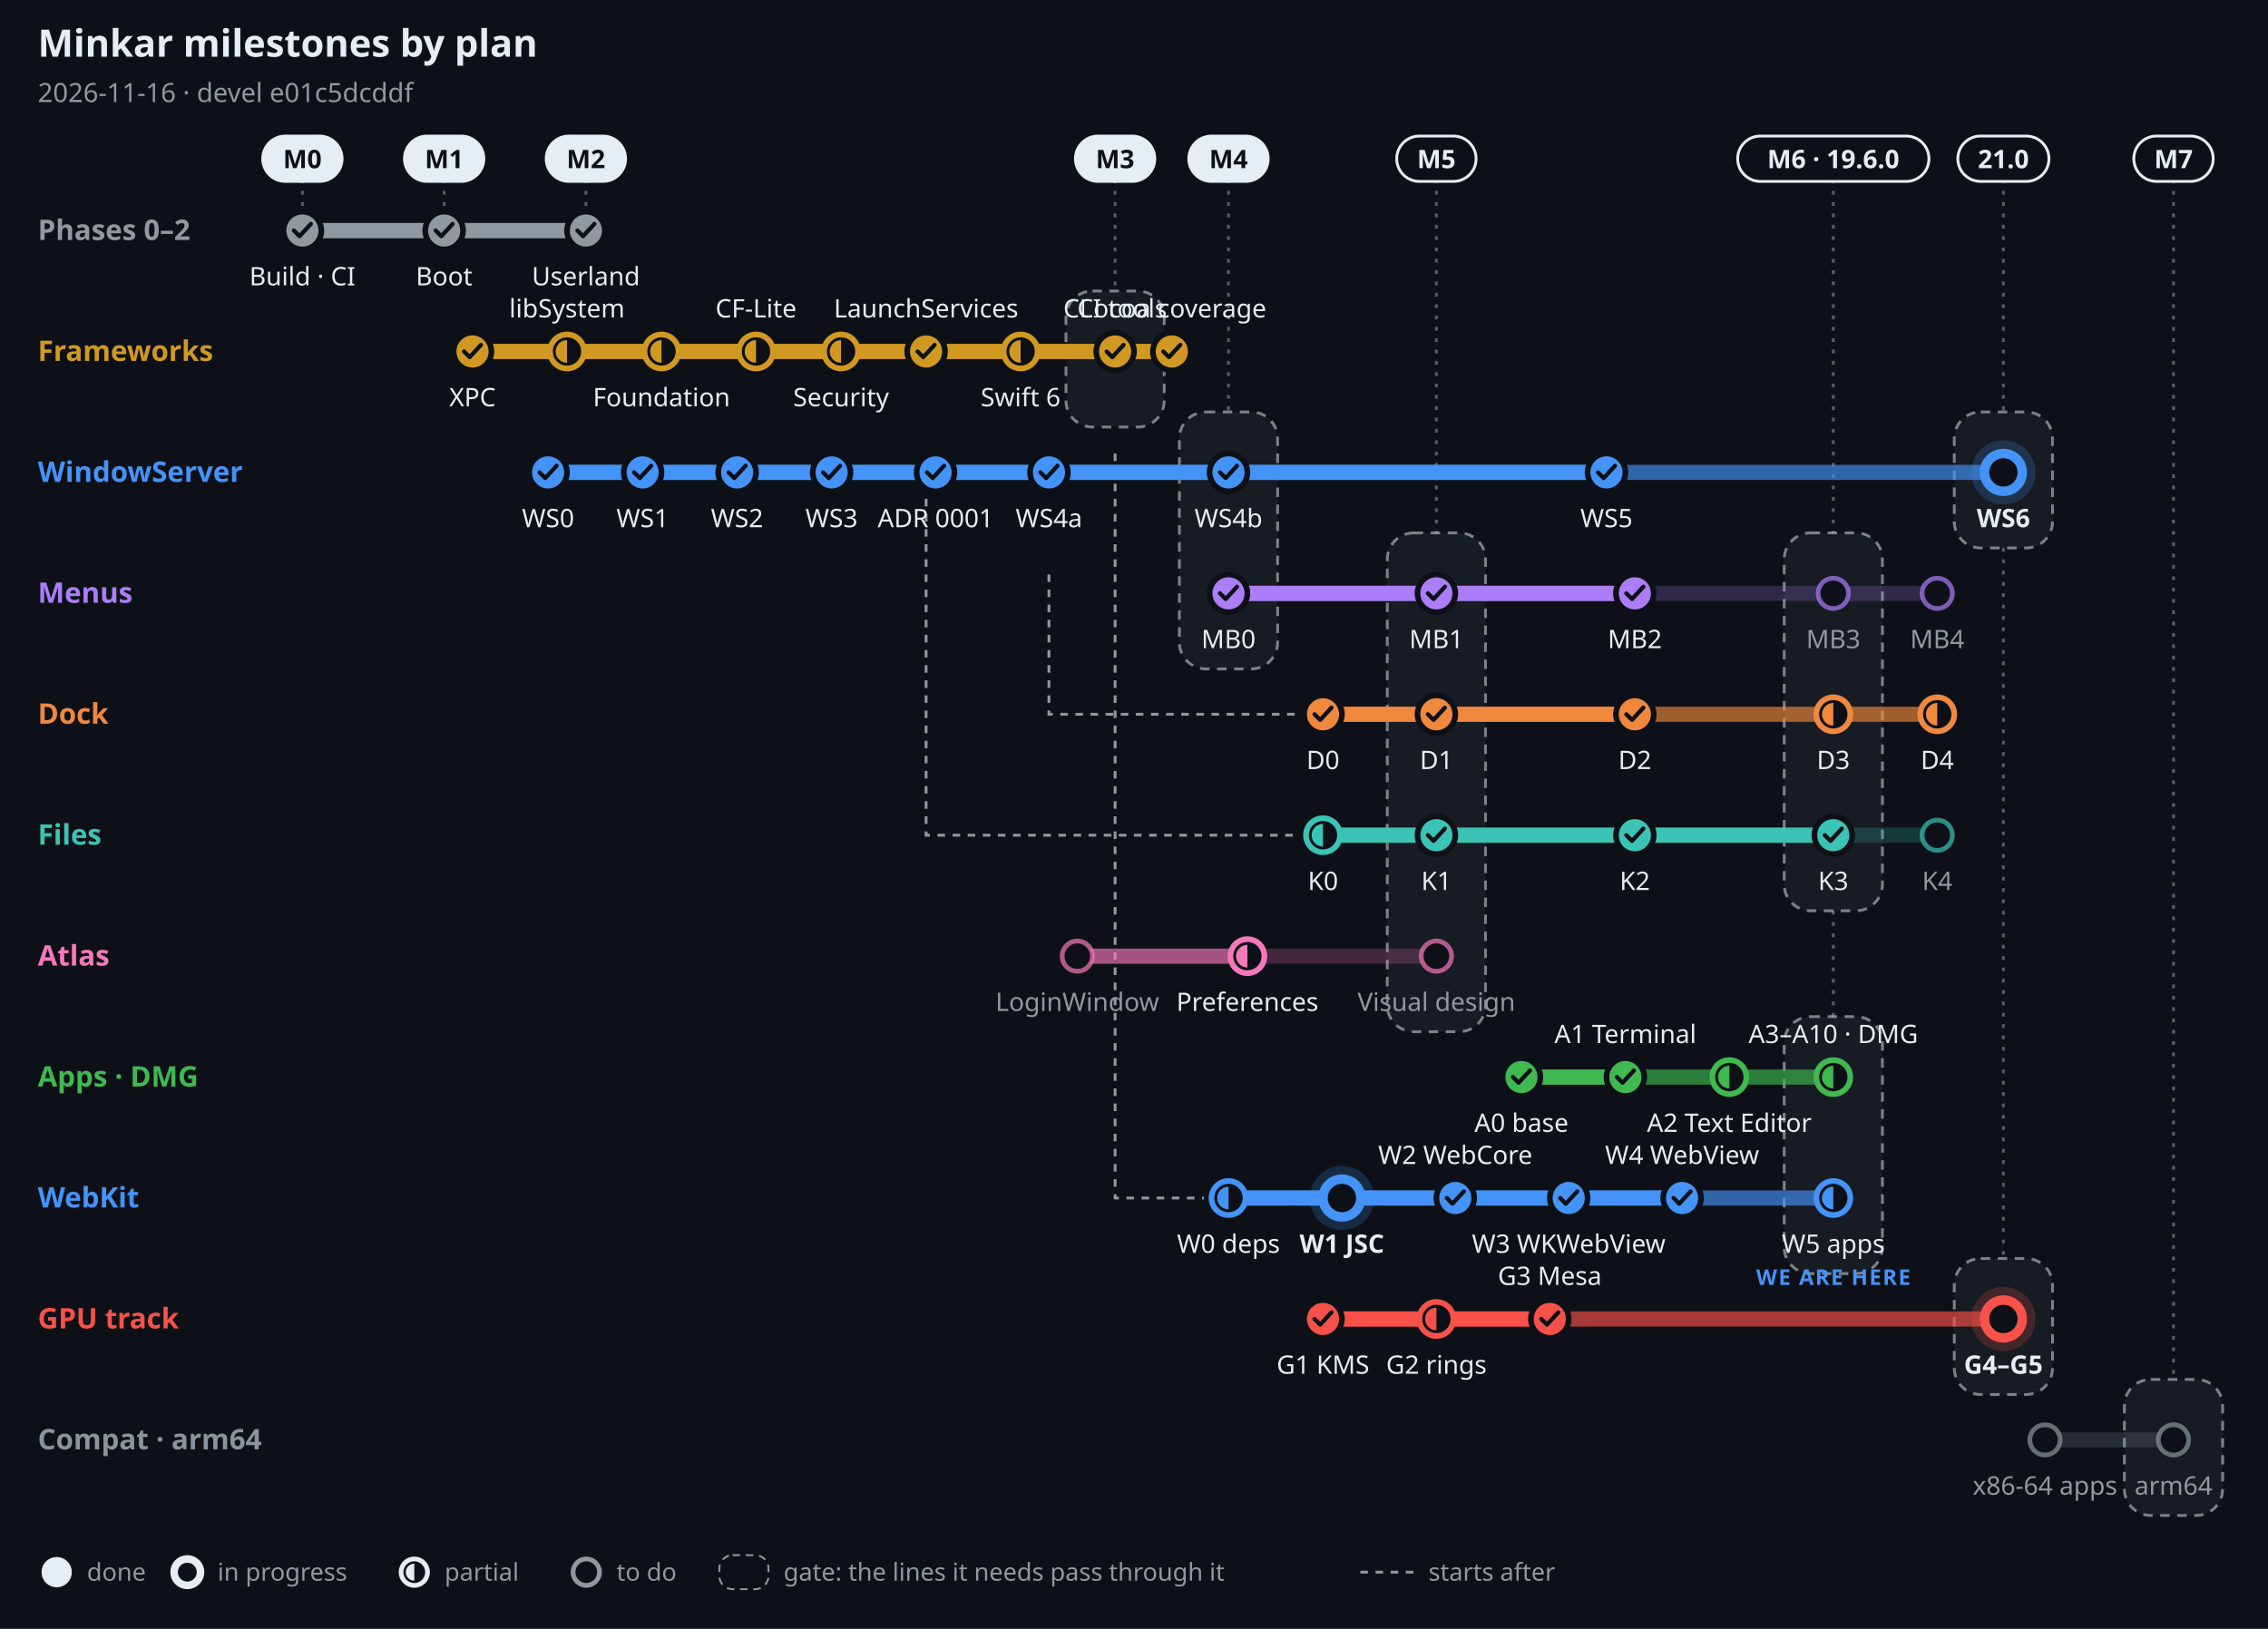
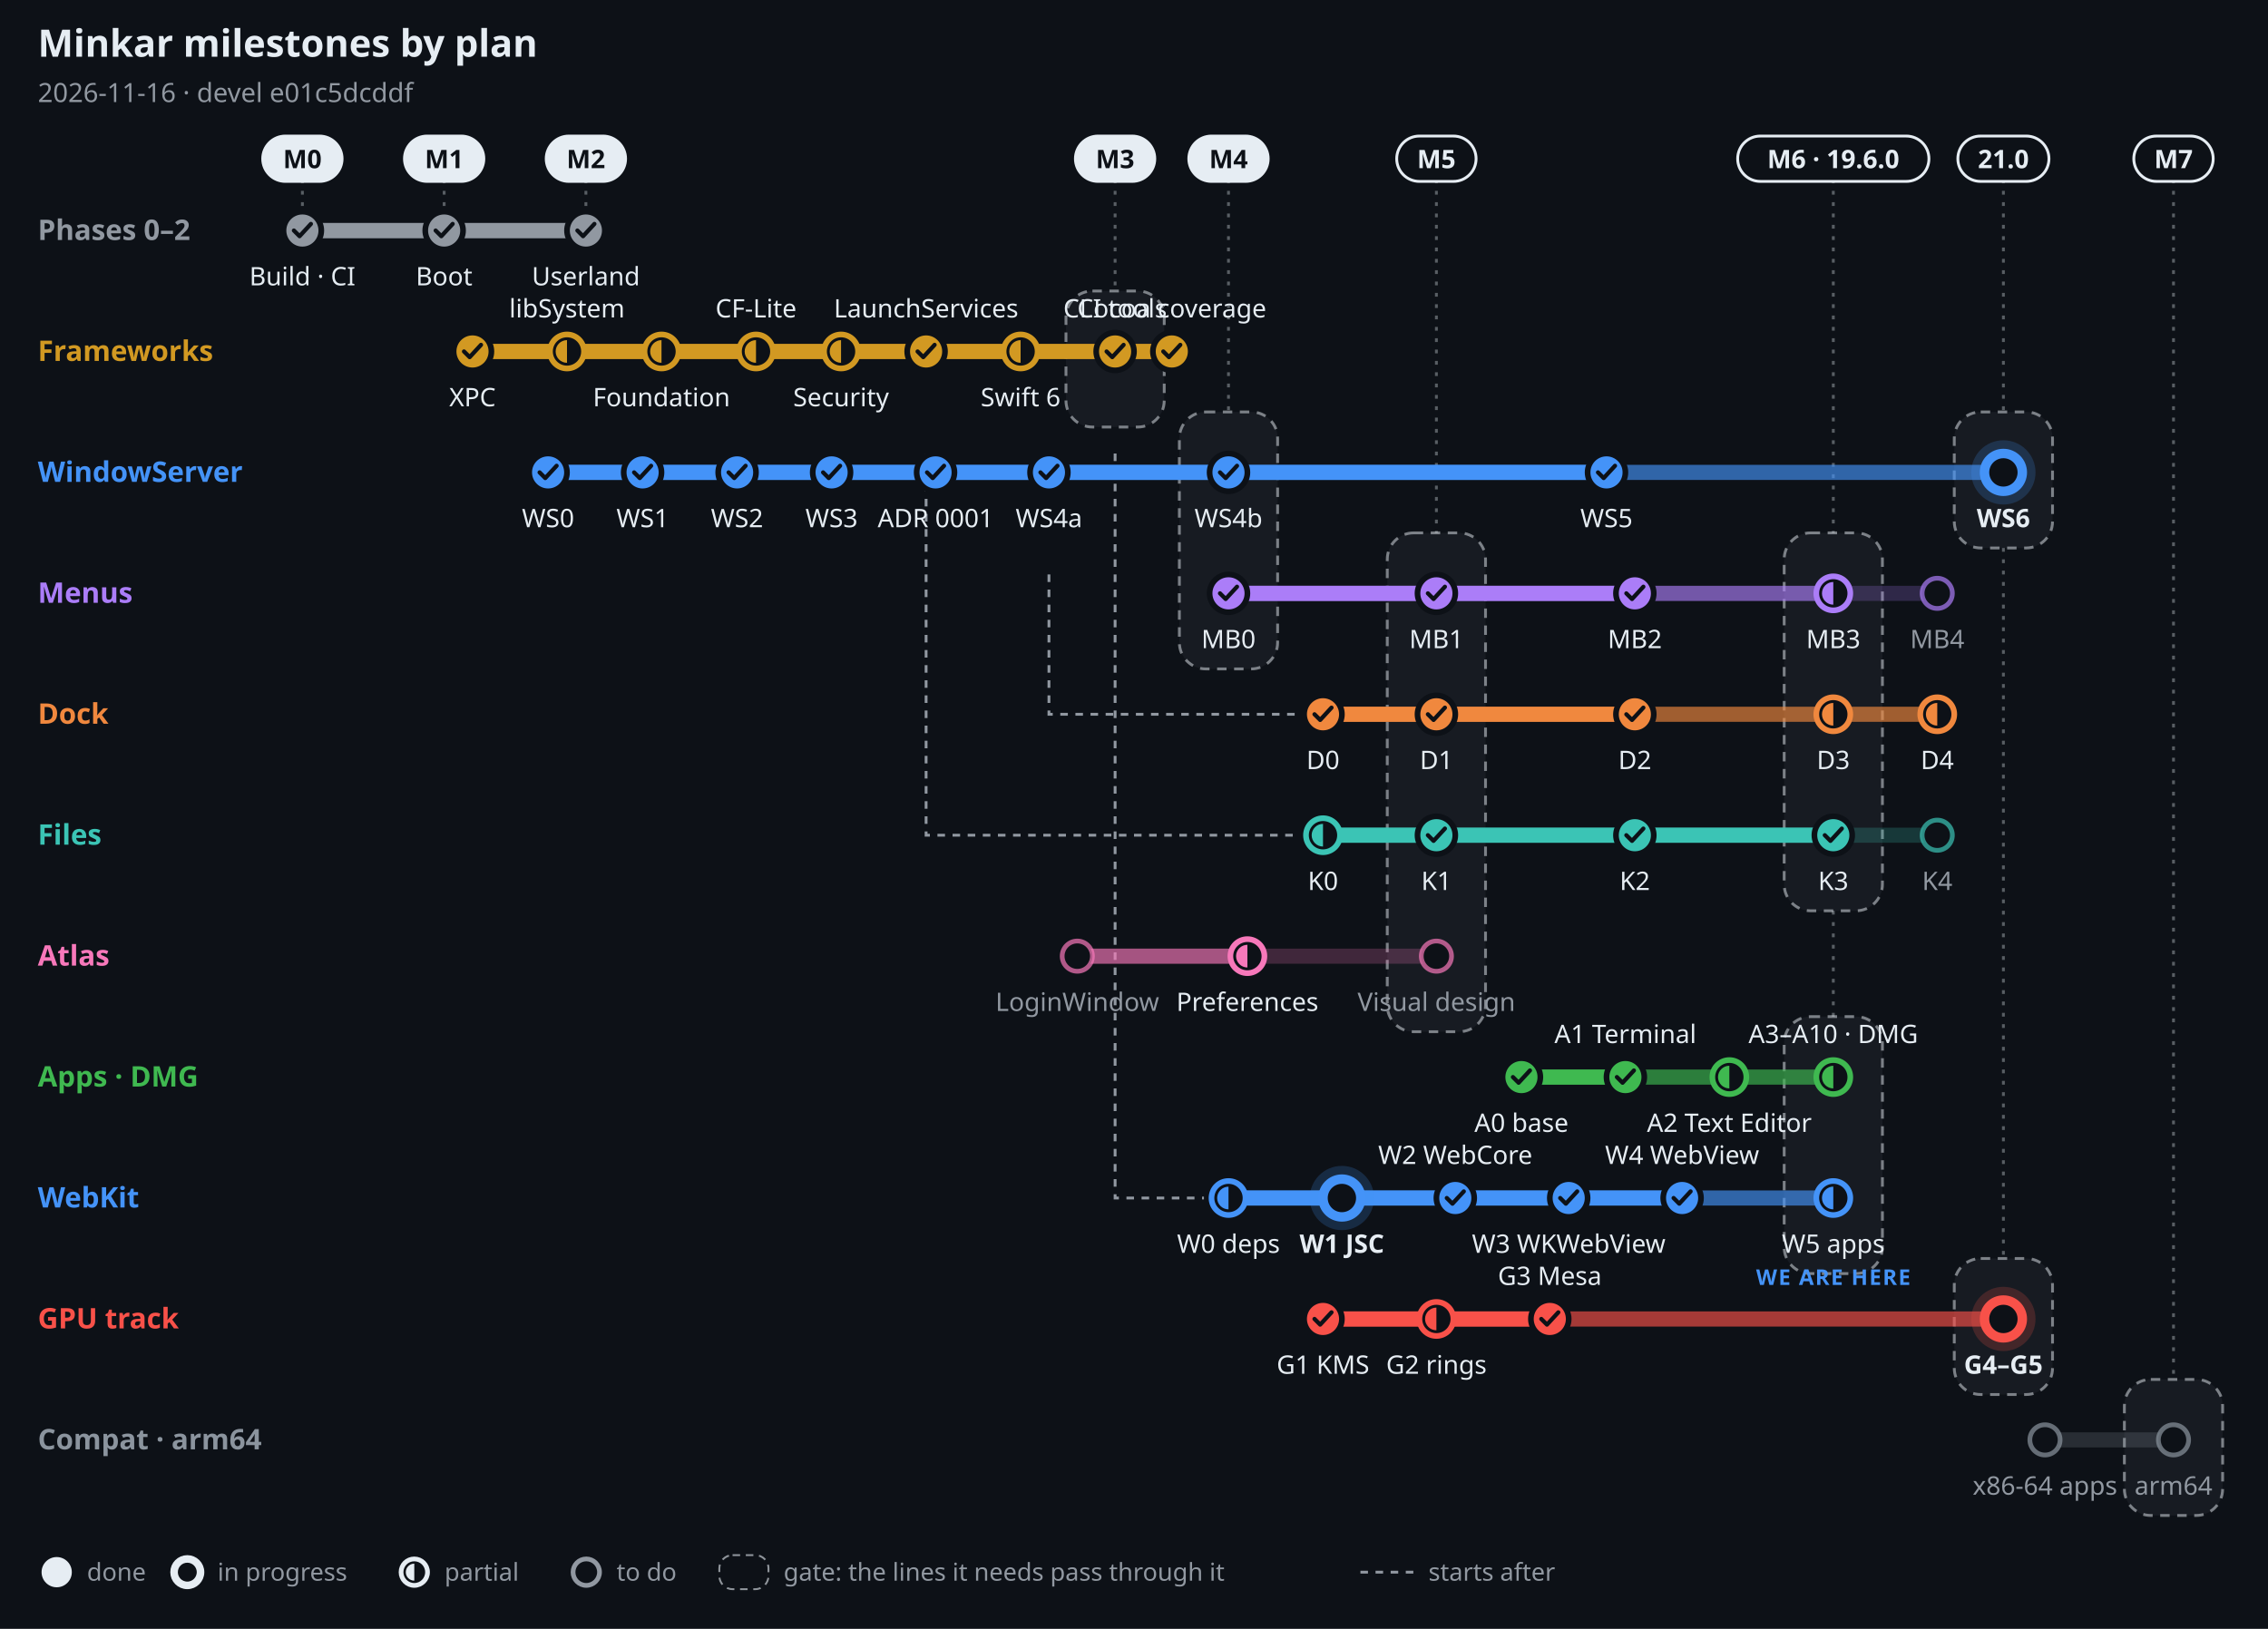
<svg xmlns="http://www.w3.org/2000/svg" width="1200" height="862" viewBox="0 0 1200 862" font-family="-apple-system, BlinkMacSystemFont, 'Segoe UI', 'Noto Sans', Helvetica, Arial, sans-serif" role="img" aria-label="Minkar milestones by plan, 2026-11-16">
  <rect width="1200" height="862" fill="#0d1117" />
  <text x="20" y="30" font-size="20" font-weight="700" fill="#e6edf3" text-anchor="start">Minkar milestones by plan</text>
  <text x="20" y="54" font-size="14" font-weight="400" fill="#9198a1" text-anchor="start">2026-11-16 · devel e01c5dcddf</text>
  <line x1="160" y1="95" x2="160" y2="110" stroke="#e6edf3" stroke-opacity=".35" stroke-width="1.5" stroke-dasharray="2 4" />
  <rect x="139" y="72" width="42" height="24" rx="12" fill="#e6edf3" stroke="#e6edf3" stroke-width="1.5" />
  <text x="160" y="89" font-size="13.5" font-weight="700" fill="#0d1117" text-anchor="middle">M0</text>
  <line x1="235" y1="95" x2="235" y2="110" stroke="#e6edf3" stroke-opacity=".35" stroke-width="1.5" stroke-dasharray="2 4" />
  <rect x="214" y="72" width="42" height="24" rx="12" fill="#e6edf3" stroke="#e6edf3" stroke-width="1.5" />
  <text x="235" y="89" font-size="13.5" font-weight="700" fill="#0d1117" text-anchor="middle">M1</text>
  <line x1="310" y1="95" x2="310" y2="110" stroke="#e6edf3" stroke-opacity=".35" stroke-width="1.5" stroke-dasharray="2 4" />
  <rect x="289" y="72" width="42" height="24" rx="12" fill="#e6edf3" stroke="#e6edf3" stroke-width="1.5" />
  <text x="310" y="89" font-size="13.5" font-weight="700" fill="#0d1117" text-anchor="middle">M2</text>
  <line x1="590" y1="95" x2="590" y2="154" stroke="#e6edf3" stroke-opacity=".35" stroke-width="1.5" stroke-dasharray="2 4" />
  <rect x="564" y="154" width="52" height="72" rx="14" fill="#e6edf3" fill-opacity=".05" stroke="#e6edf3" stroke-opacity=".5" stroke-width="1.5" stroke-dasharray="5 4" />
  <rect x="569" y="72" width="42" height="24" rx="12" fill="#e6edf3" stroke="#e6edf3" stroke-width="1.5" />
  <text x="590" y="89" font-size="13.5" font-weight="700" fill="#0d1117" text-anchor="middle">M3</text>
  <line x1="650" y1="95" x2="650" y2="218" stroke="#e6edf3" stroke-opacity=".35" stroke-width="1.5" stroke-dasharray="2 4" />
  <rect x="624" y="218" width="52" height="136" rx="14" fill="#e6edf3" fill-opacity=".05" stroke="#e6edf3" stroke-opacity=".5" stroke-width="1.5" stroke-dasharray="5 4" />
  <rect x="629" y="72" width="42" height="24" rx="12" fill="#e6edf3" stroke="#e6edf3" stroke-width="1.5" />
  <text x="650" y="89" font-size="13.5" font-weight="700" fill="#0d1117" text-anchor="middle">M4</text>
  <line x1="760" y1="95" x2="760" y2="282" stroke="#e6edf3" stroke-opacity=".35" stroke-width="1.5" stroke-dasharray="2 4" />
  <rect x="734" y="282" width="52" height="264" rx="14" fill="#e6edf3" fill-opacity=".05" stroke="#e6edf3" stroke-opacity=".5" stroke-width="1.5" stroke-dasharray="5 4" />
  <rect x="739" y="72" width="42" height="24" rx="12" fill="#0d1117" stroke="#e6edf3" stroke-width="1.5" />
  <text x="760" y="89" font-size="13.5" font-weight="700" fill="#e6edf3" text-anchor="middle">M5</text>
  <line x1="970" y1="95" x2="970" y2="282" stroke="#e6edf3" stroke-opacity=".35" stroke-width="1.5" stroke-dasharray="2 4" />
  <rect x="944" y="282" width="52" height="200" rx="14" fill="#e6edf3" fill-opacity=".05" stroke="#e6edf3" stroke-opacity=".5" stroke-width="1.5" stroke-dasharray="5 4" />
  <line x1="970" y1="482" x2="970" y2="538" stroke="#e6edf3" stroke-opacity=".35" stroke-width="1.5" stroke-dasharray="2 4" />
  <rect x="944" y="538" width="52" height="136" rx="14" fill="#e6edf3" fill-opacity=".05" stroke="#e6edf3" stroke-opacity=".5" stroke-width="1.5" stroke-dasharray="5 4" />
  <rect x="919.4" y="72" width="101.2" height="24" rx="12" fill="#0d1117" stroke="#e6edf3" stroke-width="1.5" />
  <text x="970" y="89" font-size="13.5" font-weight="700" fill="#e6edf3" text-anchor="middle">M6 · 19.6.0</text>
  <line x1="1060" y1="95" x2="1060" y2="218" stroke="#e6edf3" stroke-opacity=".35" stroke-width="1.5" stroke-dasharray="2 4" />
  <rect x="1034" y="218" width="52" height="72" rx="14" fill="#e6edf3" fill-opacity=".05" stroke="#e6edf3" stroke-opacity=".5" stroke-width="1.5" stroke-dasharray="5 4" />
  <line x1="1060" y1="290" x2="1060" y2="666" stroke="#e6edf3" stroke-opacity=".35" stroke-width="1.5" stroke-dasharray="2 4" />
  <rect x="1034" y="666" width="52" height="72" rx="14" fill="#e6edf3" fill-opacity=".05" stroke="#e6edf3" stroke-opacity=".5" stroke-width="1.5" stroke-dasharray="5 4" />
  <rect x="1035.9" y="72" width="48.2" height="24" rx="12" fill="#0d1117" stroke="#e6edf3" stroke-width="1.5" />
  <text x="1060" y="89" font-size="13.5" font-weight="700" fill="#e6edf3" text-anchor="middle">21.0</text>
  <line x1="1150" y1="95" x2="1150" y2="730" stroke="#e6edf3" stroke-opacity=".35" stroke-width="1.5" stroke-dasharray="2 4" />
  <rect x="1124" y="730" width="52" height="72" rx="14" fill="#e6edf3" fill-opacity=".05" stroke="#e6edf3" stroke-opacity=".5" stroke-width="1.5" stroke-dasharray="5 4" />
  <rect x="1129" y="72" width="42" height="24" rx="12" fill="#0d1117" stroke="#e6edf3" stroke-width="1.5" />
  <text x="1150" y="89" font-size="13.5" font-weight="700" fill="#e6edf3" text-anchor="middle">M7</text>
  <path d="M555 304 V378 H687" fill="none" stroke="#9198a1" stroke-width="1.5" stroke-dasharray="4 4" />
  <path d="M490 240 V442 H687" fill="none" stroke="#9198a1" stroke-width="1.5" stroke-dasharray="4 4" />
  <path d="M590 240 V634 H637" fill="none" stroke="#9198a1" stroke-width="1.5" stroke-dasharray="4 4" />
  <text x="20" y="127" font-size="15" font-weight="700" fill="#9198a1" text-anchor="start">Phases 0–2</text>
  <line x1="160" y1="122" x2="310" y2="122" stroke="#9198a1" stroke-opacity=".22" stroke-width="8" stroke-linecap="round" />
  <line x1="160" y1="122" x2="310" y2="122" stroke="#9198a1" stroke-opacity=".55" stroke-width="8" stroke-linecap="round" />
  <line x1="160" y1="122" x2="310" y2="122" stroke="#9198a1" stroke-opacity="1" stroke-width="8" stroke-linecap="round" />
  <circle cx="160" cy="122" r="10" fill="#9198a1" stroke="#0d1117" stroke-width="3" />
  <path d="M155.5 122 l3 3 l6 -6.5" fill="none" stroke="#0d1117" stroke-width="2.2" stroke-linecap="round" stroke-linejoin="round" />
  <text x="160" y="151" font-size="13.5" font-weight="500" fill="#e6edf3" text-anchor="middle">Build · CI</text>
  <circle cx="235" cy="122" r="10" fill="#9198a1" stroke="#0d1117" stroke-width="3" />
  <path d="M230.5 122 l3 3 l6 -6.5" fill="none" stroke="#0d1117" stroke-width="2.2" stroke-linecap="round" stroke-linejoin="round" />
  <text x="235" y="151" font-size="13.5" font-weight="500" fill="#e6edf3" text-anchor="middle">Boot</text>
  <circle cx="310" cy="122" r="10" fill="#9198a1" stroke="#0d1117" stroke-width="3" />
  <path d="M305.5 122 l3 3 l6 -6.5" fill="none" stroke="#0d1117" stroke-width="2.2" stroke-linecap="round" stroke-linejoin="round" />
  <text x="310" y="151" font-size="13.5" font-weight="500" fill="#e6edf3" text-anchor="middle">Userland</text>
  <text x="20" y="191" font-size="15" font-weight="700" fill="#d29922" text-anchor="start">Frameworks</text>
  <line x1="250" y1="186" x2="620" y2="186" stroke="#d29922" stroke-opacity=".22" stroke-width="8" stroke-linecap="round" />
  <line x1="250" y1="186" x2="620" y2="186" stroke="#d29922" stroke-opacity=".55" stroke-width="8" stroke-linecap="round" />
  <line x1="250" y1="186" x2="620" y2="186" stroke="#d29922" stroke-opacity="1" stroke-width="8" stroke-linecap="round" />
  <circle cx="250" cy="186" r="10" fill="#d29922" stroke="#0d1117" stroke-width="3" />
  <path d="M245.5 186 l3 3 l6 -6.5" fill="none" stroke="#0d1117" stroke-width="2.2" stroke-linecap="round" stroke-linejoin="round" />
  <text x="250" y="215" font-size="13.5" font-weight="500" fill="#e6edf3" text-anchor="middle">XPC</text>
  <circle cx="300" cy="186" r="9" fill="#0d1117" stroke="#d29922" stroke-width="3" />
  <path d="M300 180 A6 6 0 0 0 300 192 Z" fill="#d29922" />
  <text x="300" y="168" font-size="13.5" font-weight="500" fill="#e6edf3" text-anchor="middle">libSystem</text>
  <circle cx="350" cy="186" r="9" fill="#0d1117" stroke="#d29922" stroke-width="3" />
  <path d="M350 180 A6 6 0 0 0 350 192 Z" fill="#d29922" />
  <text x="350" y="215" font-size="13.5" font-weight="500" fill="#e6edf3" text-anchor="middle">Foundation</text>
  <circle cx="400" cy="186" r="9" fill="#0d1117" stroke="#d29922" stroke-width="3" />
  <path d="M400 180 A6 6 0 0 0 400 192 Z" fill="#d29922" />
  <text x="400" y="168" font-size="13.5" font-weight="500" fill="#e6edf3" text-anchor="middle">CF-Lite</text>
  <circle cx="445" cy="186" r="9" fill="#0d1117" stroke="#d29922" stroke-width="3" />
  <path d="M445 180 A6 6 0 0 0 445 192 Z" fill="#d29922" />
  <text x="445" y="215" font-size="13.5" font-weight="500" fill="#e6edf3" text-anchor="middle">Security</text>
  <circle cx="490" cy="186" r="10" fill="#d29922" stroke="#0d1117" stroke-width="3" />
  <path d="M485.5 186 l3 3 l6 -6.5" fill="none" stroke="#0d1117" stroke-width="2.2" stroke-linecap="round" stroke-linejoin="round" />
  <text x="490" y="168" font-size="13.5" font-weight="500" fill="#e6edf3" text-anchor="middle">LaunchServices</text>
  <circle cx="540" cy="186" r="9" fill="#0d1117" stroke="#d29922" stroke-width="3" />
  <path d="M540 180 A6 6 0 0 0 540 192 Z" fill="#d29922" />
  <text x="540" y="215" font-size="13.5" font-weight="500" fill="#e6edf3" text-anchor="middle">Swift 6</text>
  <circle cx="590" cy="186" r="10" fill="#d29922" stroke="#0d1117" stroke-width="3" />
  <path d="M585.5 186 l3 3 l6 -6.5" fill="none" stroke="#0d1117" stroke-width="2.2" stroke-linecap="round" stroke-linejoin="round" />
  <text x="590" y="168" font-size="13.5" font-weight="500" fill="#e6edf3" text-anchor="middle">CLI tools</text>
  <circle cx="620" cy="186" r="10" fill="#d29922" stroke="#0d1117" stroke-width="3" />
  <path d="M615.5 186 l3 3 l6 -6.5" fill="none" stroke="#0d1117" stroke-width="2.2" stroke-linecap="round" stroke-linejoin="round" />
  <text x="620" y="168" font-size="13.5" font-weight="500" fill="#e6edf3" text-anchor="middle">Cocoa coverage</text>
  <text x="20" y="255" font-size="15" font-weight="700" fill="#4493f8" text-anchor="start">WindowServer</text>
  <line x1="290" y1="250" x2="1060" y2="250" stroke="#4493f8" stroke-opacity=".22" stroke-width="8" stroke-linecap="round" />
  <line x1="290" y1="250" x2="1060" y2="250" stroke="#4493f8" stroke-opacity=".55" stroke-width="8" stroke-linecap="round" />
  <line x1="290" y1="250" x2="850" y2="250" stroke="#4493f8" stroke-opacity="1" stroke-width="8" stroke-linecap="round" />
  <circle cx="290" cy="250" r="10" fill="#4493f8" stroke="#0d1117" stroke-width="3" />
  <path d="M285.5 250 l3 3 l6 -6.5" fill="none" stroke="#0d1117" stroke-width="2.2" stroke-linecap="round" stroke-linejoin="round" />
  <text x="290" y="279" font-size="13.5" font-weight="500" fill="#e6edf3" text-anchor="middle">WS0</text>
  <circle cx="340" cy="250" r="10" fill="#4493f8" stroke="#0d1117" stroke-width="3" />
  <path d="M335.5 250 l3 3 l6 -6.5" fill="none" stroke="#0d1117" stroke-width="2.2" stroke-linecap="round" stroke-linejoin="round" />
  <text x="340" y="279" font-size="13.5" font-weight="500" fill="#e6edf3" text-anchor="middle">WS1</text>
  <circle cx="390" cy="250" r="10" fill="#4493f8" stroke="#0d1117" stroke-width="3" />
  <path d="M385.5 250 l3 3 l6 -6.5" fill="none" stroke="#0d1117" stroke-width="2.2" stroke-linecap="round" stroke-linejoin="round" />
  <text x="390" y="279" font-size="13.5" font-weight="500" fill="#e6edf3" text-anchor="middle">WS2</text>
  <circle cx="440" cy="250" r="10" fill="#4493f8" stroke="#0d1117" stroke-width="3" />
  <path d="M435.5 250 l3 3 l6 -6.5" fill="none" stroke="#0d1117" stroke-width="2.2" stroke-linecap="round" stroke-linejoin="round" />
  <text x="440" y="279" font-size="13.5" font-weight="500" fill="#e6edf3" text-anchor="middle">WS3</text>
  <circle cx="495" cy="250" r="10" fill="#4493f8" stroke="#0d1117" stroke-width="3" />
  <path d="M490.5 250 l3 3 l6 -6.5" fill="none" stroke="#0d1117" stroke-width="2.2" stroke-linecap="round" stroke-linejoin="round" />
  <text x="495" y="279" font-size="13.5" font-weight="500" fill="#e6edf3" text-anchor="middle">ADR 0001</text>
  <circle cx="555" cy="250" r="10" fill="#4493f8" stroke="#0d1117" stroke-width="3" />
  <path d="M550.5 250 l3 3 l6 -6.5" fill="none" stroke="#0d1117" stroke-width="2.2" stroke-linecap="round" stroke-linejoin="round" />
  <text x="555" y="279" font-size="13.5" font-weight="500" fill="#e6edf3" text-anchor="middle">WS4a</text>
  <circle cx="650" cy="250" r="10" fill="#4493f8" stroke="#0d1117" stroke-width="3" />
  <path d="M645.5 250 l3 3 l6 -6.5" fill="none" stroke="#0d1117" stroke-width="2.2" stroke-linecap="round" stroke-linejoin="round" />
  <text x="650" y="279" font-size="13.5" font-weight="500" fill="#e6edf3" text-anchor="middle">WS4b</text>
  <circle cx="850" cy="250" r="10" fill="#4493f8" stroke="#0d1117" stroke-width="3" />
  <path d="M845.5 250 l3 3 l6 -6.5" fill="none" stroke="#0d1117" stroke-width="2.2" stroke-linecap="round" stroke-linejoin="round" />
  <text x="850" y="279" font-size="13.5" font-weight="500" fill="#e6edf3" text-anchor="middle">WS5</text>
  <circle cx="1060" cy="250" r="17" fill="#4493f8" fill-opacity=".2" />
  <circle cx="1060" cy="250" r="10" fill="#0d1117" stroke="#4493f8" stroke-width="5" />
  <text x="1060" y="279" font-size="13.5" font-weight="700" fill="#e6edf3" text-anchor="middle">WS6</text>
  <text x="20" y="319" font-size="15" font-weight="700" fill="#ab7df8" text-anchor="start">Menus</text>
  <line x1="650" y1="314" x2="1025" y2="314" stroke="#ab7df8" stroke-opacity=".22" stroke-width="8" stroke-linecap="round" />
-   <line x1="650" y1="314" x2="865" y2="314" stroke="#ab7df8" stroke-opacity=".55" stroke-width="8" stroke-linecap="round" />
+   <line x1="650" y1="314" x2="970" y2="314" stroke="#ab7df8" stroke-opacity=".55" stroke-width="8" stroke-linecap="round" />
  <line x1="650" y1="314" x2="865" y2="314" stroke="#ab7df8" stroke-opacity="1" stroke-width="8" stroke-linecap="round" />
  <circle cx="650" cy="314" r="10" fill="#ab7df8" stroke="#0d1117" stroke-width="3" />
  <path d="M645.5 314 l3 3 l6 -6.5" fill="none" stroke="#0d1117" stroke-width="2.2" stroke-linecap="round" stroke-linejoin="round" />
  <text x="650" y="343" font-size="13.5" font-weight="500" fill="#e6edf3" text-anchor="middle">MB0</text>
  <circle cx="760" cy="314" r="10" fill="#ab7df8" stroke="#0d1117" stroke-width="3" />
  <path d="M755.5 314 l3 3 l6 -6.5" fill="none" stroke="#0d1117" stroke-width="2.2" stroke-linecap="round" stroke-linejoin="round" />
  <text x="760" y="343" font-size="13.5" font-weight="500" fill="#e6edf3" text-anchor="middle">MB1</text>
  <circle cx="865" cy="314" r="10" fill="#ab7df8" stroke="#0d1117" stroke-width="3" />
  <path d="M860.5 314 l3 3 l6 -6.5" fill="none" stroke="#0d1117" stroke-width="2.2" stroke-linecap="round" stroke-linejoin="round" />
  <text x="865" y="343" font-size="13.5" font-weight="500" fill="#e6edf3" text-anchor="middle">MB2</text>
-   <circle cx="970" cy="314" r="8" fill="#0d1117" stroke="#ab7df8" stroke-opacity=".7" stroke-width="2.5" />
-   <text x="970" y="343" font-size="13.5" font-weight="500" fill="#9198a1" text-anchor="middle">MB3</text>
+   <circle cx="970" cy="314" r="9" fill="#0d1117" stroke="#ab7df8" stroke-width="3" />
+   <path d="M970 308 A6 6 0 0 0 970 320 Z" fill="#ab7df8" />
+   <text x="970" y="343" font-size="13.5" font-weight="500" fill="#e6edf3" text-anchor="middle">MB3</text>
  <circle cx="1025" cy="314" r="8" fill="#0d1117" stroke="#ab7df8" stroke-opacity=".7" stroke-width="2.5" />
  <text x="1025" y="343" font-size="13.5" font-weight="500" fill="#9198a1" text-anchor="middle">MB4</text>
  <text x="20" y="383" font-size="15" font-weight="700" fill="#f0883e" text-anchor="start">Dock</text>
  <line x1="700" y1="378" x2="1025" y2="378" stroke="#f0883e" stroke-opacity=".22" stroke-width="8" stroke-linecap="round" />
  <line x1="700" y1="378" x2="1025" y2="378" stroke="#f0883e" stroke-opacity=".55" stroke-width="8" stroke-linecap="round" />
  <line x1="700" y1="378" x2="865" y2="378" stroke="#f0883e" stroke-opacity="1" stroke-width="8" stroke-linecap="round" />
  <circle cx="700" cy="378" r="10" fill="#f0883e" stroke="#0d1117" stroke-width="3" />
  <path d="M695.5 378 l3 3 l6 -6.5" fill="none" stroke="#0d1117" stroke-width="2.2" stroke-linecap="round" stroke-linejoin="round" />
  <text x="700" y="407" font-size="13.5" font-weight="500" fill="#e6edf3" text-anchor="middle">D0</text>
  <circle cx="760" cy="378" r="10" fill="#f0883e" stroke="#0d1117" stroke-width="3" />
  <path d="M755.5 378 l3 3 l6 -6.5" fill="none" stroke="#0d1117" stroke-width="2.2" stroke-linecap="round" stroke-linejoin="round" />
  <text x="760" y="407" font-size="13.5" font-weight="500" fill="#e6edf3" text-anchor="middle">D1</text>
  <circle cx="865" cy="378" r="10" fill="#f0883e" stroke="#0d1117" stroke-width="3" />
  <path d="M860.5 378 l3 3 l6 -6.5" fill="none" stroke="#0d1117" stroke-width="2.2" stroke-linecap="round" stroke-linejoin="round" />
  <text x="865" y="407" font-size="13.5" font-weight="500" fill="#e6edf3" text-anchor="middle">D2</text>
  <circle cx="970" cy="378" r="9" fill="#0d1117" stroke="#f0883e" stroke-width="3" />
  <path d="M970 372 A6 6 0 0 0 970 384 Z" fill="#f0883e" />
  <text x="970" y="407" font-size="13.5" font-weight="500" fill="#e6edf3" text-anchor="middle">D3</text>
  <circle cx="1025" cy="378" r="9" fill="#0d1117" stroke="#f0883e" stroke-width="3" />
  <path d="M1025 372 A6 6 0 0 0 1025 384 Z" fill="#f0883e" />
  <text x="1025" y="407" font-size="13.5" font-weight="500" fill="#e6edf3" text-anchor="middle">D4</text>
  <text x="20" y="447" font-size="15" font-weight="700" fill="#3bc4b5" text-anchor="start">Files</text>
  <line x1="700" y1="442" x2="1025" y2="442" stroke="#3bc4b5" stroke-opacity=".22" stroke-width="8" stroke-linecap="round" />
  <line x1="700" y1="442" x2="970" y2="442" stroke="#3bc4b5" stroke-opacity=".55" stroke-width="8" stroke-linecap="round" />
  <line x1="700" y1="442" x2="970" y2="442" stroke="#3bc4b5" stroke-opacity="1" stroke-width="8" stroke-linecap="round" />
  <circle cx="700" cy="442" r="9" fill="#0d1117" stroke="#3bc4b5" stroke-width="3" />
  <path d="M700 436 A6 6 0 0 0 700 448 Z" fill="#3bc4b5" />
  <text x="700" y="471" font-size="13.5" font-weight="500" fill="#e6edf3" text-anchor="middle">K0</text>
  <circle cx="760" cy="442" r="10" fill="#3bc4b5" stroke="#0d1117" stroke-width="3" />
  <path d="M755.5 442 l3 3 l6 -6.5" fill="none" stroke="#0d1117" stroke-width="2.2" stroke-linecap="round" stroke-linejoin="round" />
  <text x="760" y="471" font-size="13.5" font-weight="500" fill="#e6edf3" text-anchor="middle">K1</text>
  <circle cx="865" cy="442" r="10" fill="#3bc4b5" stroke="#0d1117" stroke-width="3" />
  <path d="M860.5 442 l3 3 l6 -6.5" fill="none" stroke="#0d1117" stroke-width="2.2" stroke-linecap="round" stroke-linejoin="round" />
  <text x="865" y="471" font-size="13.5" font-weight="500" fill="#e6edf3" text-anchor="middle">K2</text>
  <circle cx="970" cy="442" r="10" fill="#3bc4b5" stroke="#0d1117" stroke-width="3" />
  <path d="M965.5 442 l3 3 l6 -6.5" fill="none" stroke="#0d1117" stroke-width="2.2" stroke-linecap="round" stroke-linejoin="round" />
  <text x="970" y="471" font-size="13.5" font-weight="500" fill="#e6edf3" text-anchor="middle">K3</text>
  <circle cx="1025" cy="442" r="8" fill="#0d1117" stroke="#3bc4b5" stroke-opacity=".7" stroke-width="2.5" />
  <text x="1025" y="471" font-size="13.5" font-weight="500" fill="#9198a1" text-anchor="middle">K4</text>
  <text x="20" y="511" font-size="15" font-weight="700" fill="#f778ba" text-anchor="start">Atlas</text>
  <line x1="570" y1="506" x2="760" y2="506" stroke="#f778ba" stroke-opacity=".22" stroke-width="8" stroke-linecap="round" />
  <line x1="570" y1="506" x2="660" y2="506" stroke="#f778ba" stroke-opacity=".55" stroke-width="8" stroke-linecap="round" />
  <circle cx="570" cy="506" r="8" fill="#0d1117" stroke="#f778ba" stroke-opacity=".7" stroke-width="2.5" />
  <text x="570" y="535" font-size="13.5" font-weight="500" fill="#9198a1" text-anchor="middle">LoginWindow</text>
  <circle cx="660" cy="506" r="9" fill="#0d1117" stroke="#f778ba" stroke-width="3" />
  <path d="M660 500 A6 6 0 0 0 660 512 Z" fill="#f778ba" />
  <text x="660" y="535" font-size="13.5" font-weight="500" fill="#e6edf3" text-anchor="middle">Preferences</text>
  <circle cx="760" cy="506" r="8" fill="#0d1117" stroke="#f778ba" stroke-opacity=".7" stroke-width="2.5" />
  <text x="760" y="535" font-size="13.5" font-weight="500" fill="#9198a1" text-anchor="middle">Visual design</text>
  <text x="20" y="575" font-size="15" font-weight="700" fill="#3fb950" text-anchor="start">Apps · DMG</text>
  <line x1="805" y1="570" x2="970" y2="570" stroke="#3fb950" stroke-opacity=".22" stroke-width="8" stroke-linecap="round" />
  <line x1="805" y1="570" x2="970" y2="570" stroke="#3fb950" stroke-opacity=".55" stroke-width="8" stroke-linecap="round" />
  <line x1="805" y1="570" x2="860" y2="570" stroke="#3fb950" stroke-opacity="1" stroke-width="8" stroke-linecap="round" />
  <circle cx="805" cy="570" r="10" fill="#3fb950" stroke="#0d1117" stroke-width="3" />
  <path d="M800.5 570 l3 3 l6 -6.5" fill="none" stroke="#0d1117" stroke-width="2.2" stroke-linecap="round" stroke-linejoin="round" />
  <text x="805" y="599" font-size="13.5" font-weight="500" fill="#e6edf3" text-anchor="middle">A0 base</text>
  <circle cx="860" cy="570" r="10" fill="#3fb950" stroke="#0d1117" stroke-width="3" />
  <path d="M855.5 570 l3 3 l6 -6.5" fill="none" stroke="#0d1117" stroke-width="2.2" stroke-linecap="round" stroke-linejoin="round" />
  <text x="860" y="552" font-size="13.5" font-weight="500" fill="#e6edf3" text-anchor="middle">A1 Terminal</text>
  <circle cx="915" cy="570" r="9" fill="#0d1117" stroke="#3fb950" stroke-width="3" />
  <path d="M915 564 A6 6 0 0 0 915 576 Z" fill="#3fb950" />
  <text x="915" y="599" font-size="13.5" font-weight="500" fill="#e6edf3" text-anchor="middle">A2 Text Editor</text>
  <circle cx="970" cy="570" r="9" fill="#0d1117" stroke="#3fb950" stroke-width="3" />
  <path d="M970 564 A6 6 0 0 0 970 576 Z" fill="#3fb950" />
  <text x="970" y="552" font-size="13.5" font-weight="500" fill="#e6edf3" text-anchor="middle">A3–A10 · DMG</text>
  <text x="20" y="639" font-size="15" font-weight="700" fill="#4493f8" text-anchor="start">WebKit</text>
  <line x1="650" y1="634" x2="970" y2="634" stroke="#4493f8" stroke-opacity=".22" stroke-width="8" stroke-linecap="round" />
  <line x1="650" y1="634" x2="970" y2="634" stroke="#4493f8" stroke-opacity=".55" stroke-width="8" stroke-linecap="round" />
  <line x1="650" y1="634" x2="890" y2="634" stroke="#4493f8" stroke-opacity="1" stroke-width="8" stroke-linecap="round" />
  <circle cx="650" cy="634" r="9" fill="#0d1117" stroke="#4493f8" stroke-width="3" />
  <path d="M650 628 A6 6 0 0 0 650 640 Z" fill="#4493f8" />
  <text x="650" y="663" font-size="13.5" font-weight="500" fill="#e6edf3" text-anchor="middle">W0 deps</text>
  <circle cx="710" cy="634" r="17" fill="#4493f8" fill-opacity=".2" />
  <circle cx="710" cy="634" r="10" fill="#0d1117" stroke="#4493f8" stroke-width="5" />
  <text x="710" y="663" font-size="13.5" font-weight="700" fill="#e6edf3" text-anchor="middle">W1 JSC</text>
  <circle cx="770" cy="634" r="10" fill="#4493f8" stroke="#0d1117" stroke-width="3" />
  <path d="M765.5 634 l3 3 l6 -6.5" fill="none" stroke="#0d1117" stroke-width="2.2" stroke-linecap="round" stroke-linejoin="round" />
  <text x="770" y="616" font-size="13.5" font-weight="500" fill="#e6edf3" text-anchor="middle">W2 WebCore</text>
  <circle cx="830" cy="634" r="10" fill="#4493f8" stroke="#0d1117" stroke-width="3" />
  <path d="M825.5 634 l3 3 l6 -6.5" fill="none" stroke="#0d1117" stroke-width="2.2" stroke-linecap="round" stroke-linejoin="round" />
  <text x="830" y="663" font-size="13.5" font-weight="500" fill="#e6edf3" text-anchor="middle">W3 WKWebView</text>
  <circle cx="890" cy="634" r="10" fill="#4493f8" stroke="#0d1117" stroke-width="3" />
  <path d="M885.5 634 l3 3 l6 -6.5" fill="none" stroke="#0d1117" stroke-width="2.2" stroke-linecap="round" stroke-linejoin="round" />
  <text x="890" y="616" font-size="13.5" font-weight="500" fill="#e6edf3" text-anchor="middle">W4 WebView</text>
  <circle cx="970" cy="634" r="9" fill="#0d1117" stroke="#4493f8" stroke-width="3" />
  <path d="M970 628 A6 6 0 0 0 970 640 Z" fill="#4493f8" />
  <text x="970" y="663" font-size="13.5" font-weight="500" fill="#e6edf3" text-anchor="middle">W5 apps</text>
  <text x="970" y="680" font-size="11.5" font-weight="800" fill="#4493f8" text-anchor="middle" letter-spacing=".06em">WE ARE HERE</text>
  <text x="20" y="703" font-size="15" font-weight="700" fill="#f85149" text-anchor="start">GPU track</text>
  <line x1="700" y1="698" x2="1060" y2="698" stroke="#f85149" stroke-opacity=".22" stroke-width="8" stroke-linecap="round" />
  <line x1="700" y1="698" x2="1060" y2="698" stroke="#f85149" stroke-opacity=".55" stroke-width="8" stroke-linecap="round" />
  <line x1="700" y1="698" x2="820" y2="698" stroke="#f85149" stroke-opacity="1" stroke-width="8" stroke-linecap="round" />
  <circle cx="700" cy="698" r="10" fill="#f85149" stroke="#0d1117" stroke-width="3" />
  <path d="M695.5 698 l3 3 l6 -6.5" fill="none" stroke="#0d1117" stroke-width="2.2" stroke-linecap="round" stroke-linejoin="round" />
  <text x="700" y="727" font-size="13.5" font-weight="500" fill="#e6edf3" text-anchor="middle">G1 KMS</text>
  <circle cx="760" cy="698" r="9" fill="#0d1117" stroke="#f85149" stroke-width="3" />
  <path d="M760 692 A6 6 0 0 0 760 704 Z" fill="#f85149" />
  <text x="760" y="727" font-size="13.5" font-weight="500" fill="#e6edf3" text-anchor="middle">G2 rings</text>
  <circle cx="820" cy="698" r="10" fill="#f85149" stroke="#0d1117" stroke-width="3" />
  <path d="M815.5 698 l3 3 l6 -6.5" fill="none" stroke="#0d1117" stroke-width="2.2" stroke-linecap="round" stroke-linejoin="round" />
  <text x="820" y="680" font-size="13.5" font-weight="500" fill="#e6edf3" text-anchor="middle">G3 Mesa</text>
  <circle cx="1060" cy="698" r="17" fill="#f85149" fill-opacity=".2" />
  <circle cx="1060" cy="698" r="10" fill="#0d1117" stroke="#f85149" stroke-width="5" />
  <text x="1060" y="727" font-size="13.5" font-weight="700" fill="#e6edf3" text-anchor="middle">G4–G5</text>
  <text x="20" y="767" font-size="15" font-weight="700" fill="#8b949e" text-anchor="start">Compat · arm64</text>
  <line x1="1082" y1="762" x2="1150" y2="762" stroke="#8b949e" stroke-opacity=".22" stroke-width="8" stroke-linecap="round" />
  <circle cx="1082" cy="762" r="8" fill="#0d1117" stroke="#8b949e" stroke-opacity=".7" stroke-width="2.5" />
  <text x="1082" y="791" font-size="13.5" font-weight="500" fill="#9198a1" text-anchor="middle">x86-64 apps</text>
  <circle cx="1150" cy="762" r="8" fill="#0d1117" stroke="#8b949e" stroke-opacity=".7" stroke-width="2.5" />
  <text x="1150" y="791" font-size="13.5" font-weight="500" fill="#9198a1" text-anchor="middle">arm64</text>
  <circle cx="30" cy="832" r="8" fill="#e6edf3" />
  <text x="46" y="836.5" font-size="13" font-weight="400" fill="#9198a1" text-anchor="start">done</text>
  <circle cx="99.1" cy="832" r="7" fill="#0d1117" stroke="#e6edf3" stroke-width="4" />
  <text x="115.1" y="836.5" font-size="13" font-weight="400" fill="#9198a1" text-anchor="start">in progress</text>
  <circle cx="219.2" cy="832" r="7" fill="#0d1117" stroke="#e6edf3" stroke-width="2.5" />
  <path d="M219.2 827.5 A4.5 4.5 0 0 0 219.2 836.5 Z" fill="#e6edf3" />
  <text x="235.2" y="836.5" font-size="13" font-weight="400" fill="#9198a1" text-anchor="start">partial</text>
  <circle cx="310.2" cy="832" r="7" fill="#0d1117" stroke="#9198a1" stroke-width="2.5" />
  <text x="326.2" y="836.5" font-size="13" font-weight="400" fill="#9198a1" text-anchor="start">to do</text>
  <rect x="380.6" y="823" width="26" height="18" rx="7" fill="none" stroke="#e6edf3" stroke-opacity=".6" stroke-dasharray="4 3" />
  <text x="414.6" y="836.5" font-size="13" font-weight="400" fill="#9198a1" text-anchor="start">gate: the lines it needs pass through it</text>
  <path d="M719.8 832 h28" stroke="#9198a1" stroke-width="1.5" stroke-dasharray="4 4" />
  <text x="755.8" y="836.5" font-size="13" font-weight="400" fill="#9198a1" text-anchor="start">starts after</text>
</svg>
